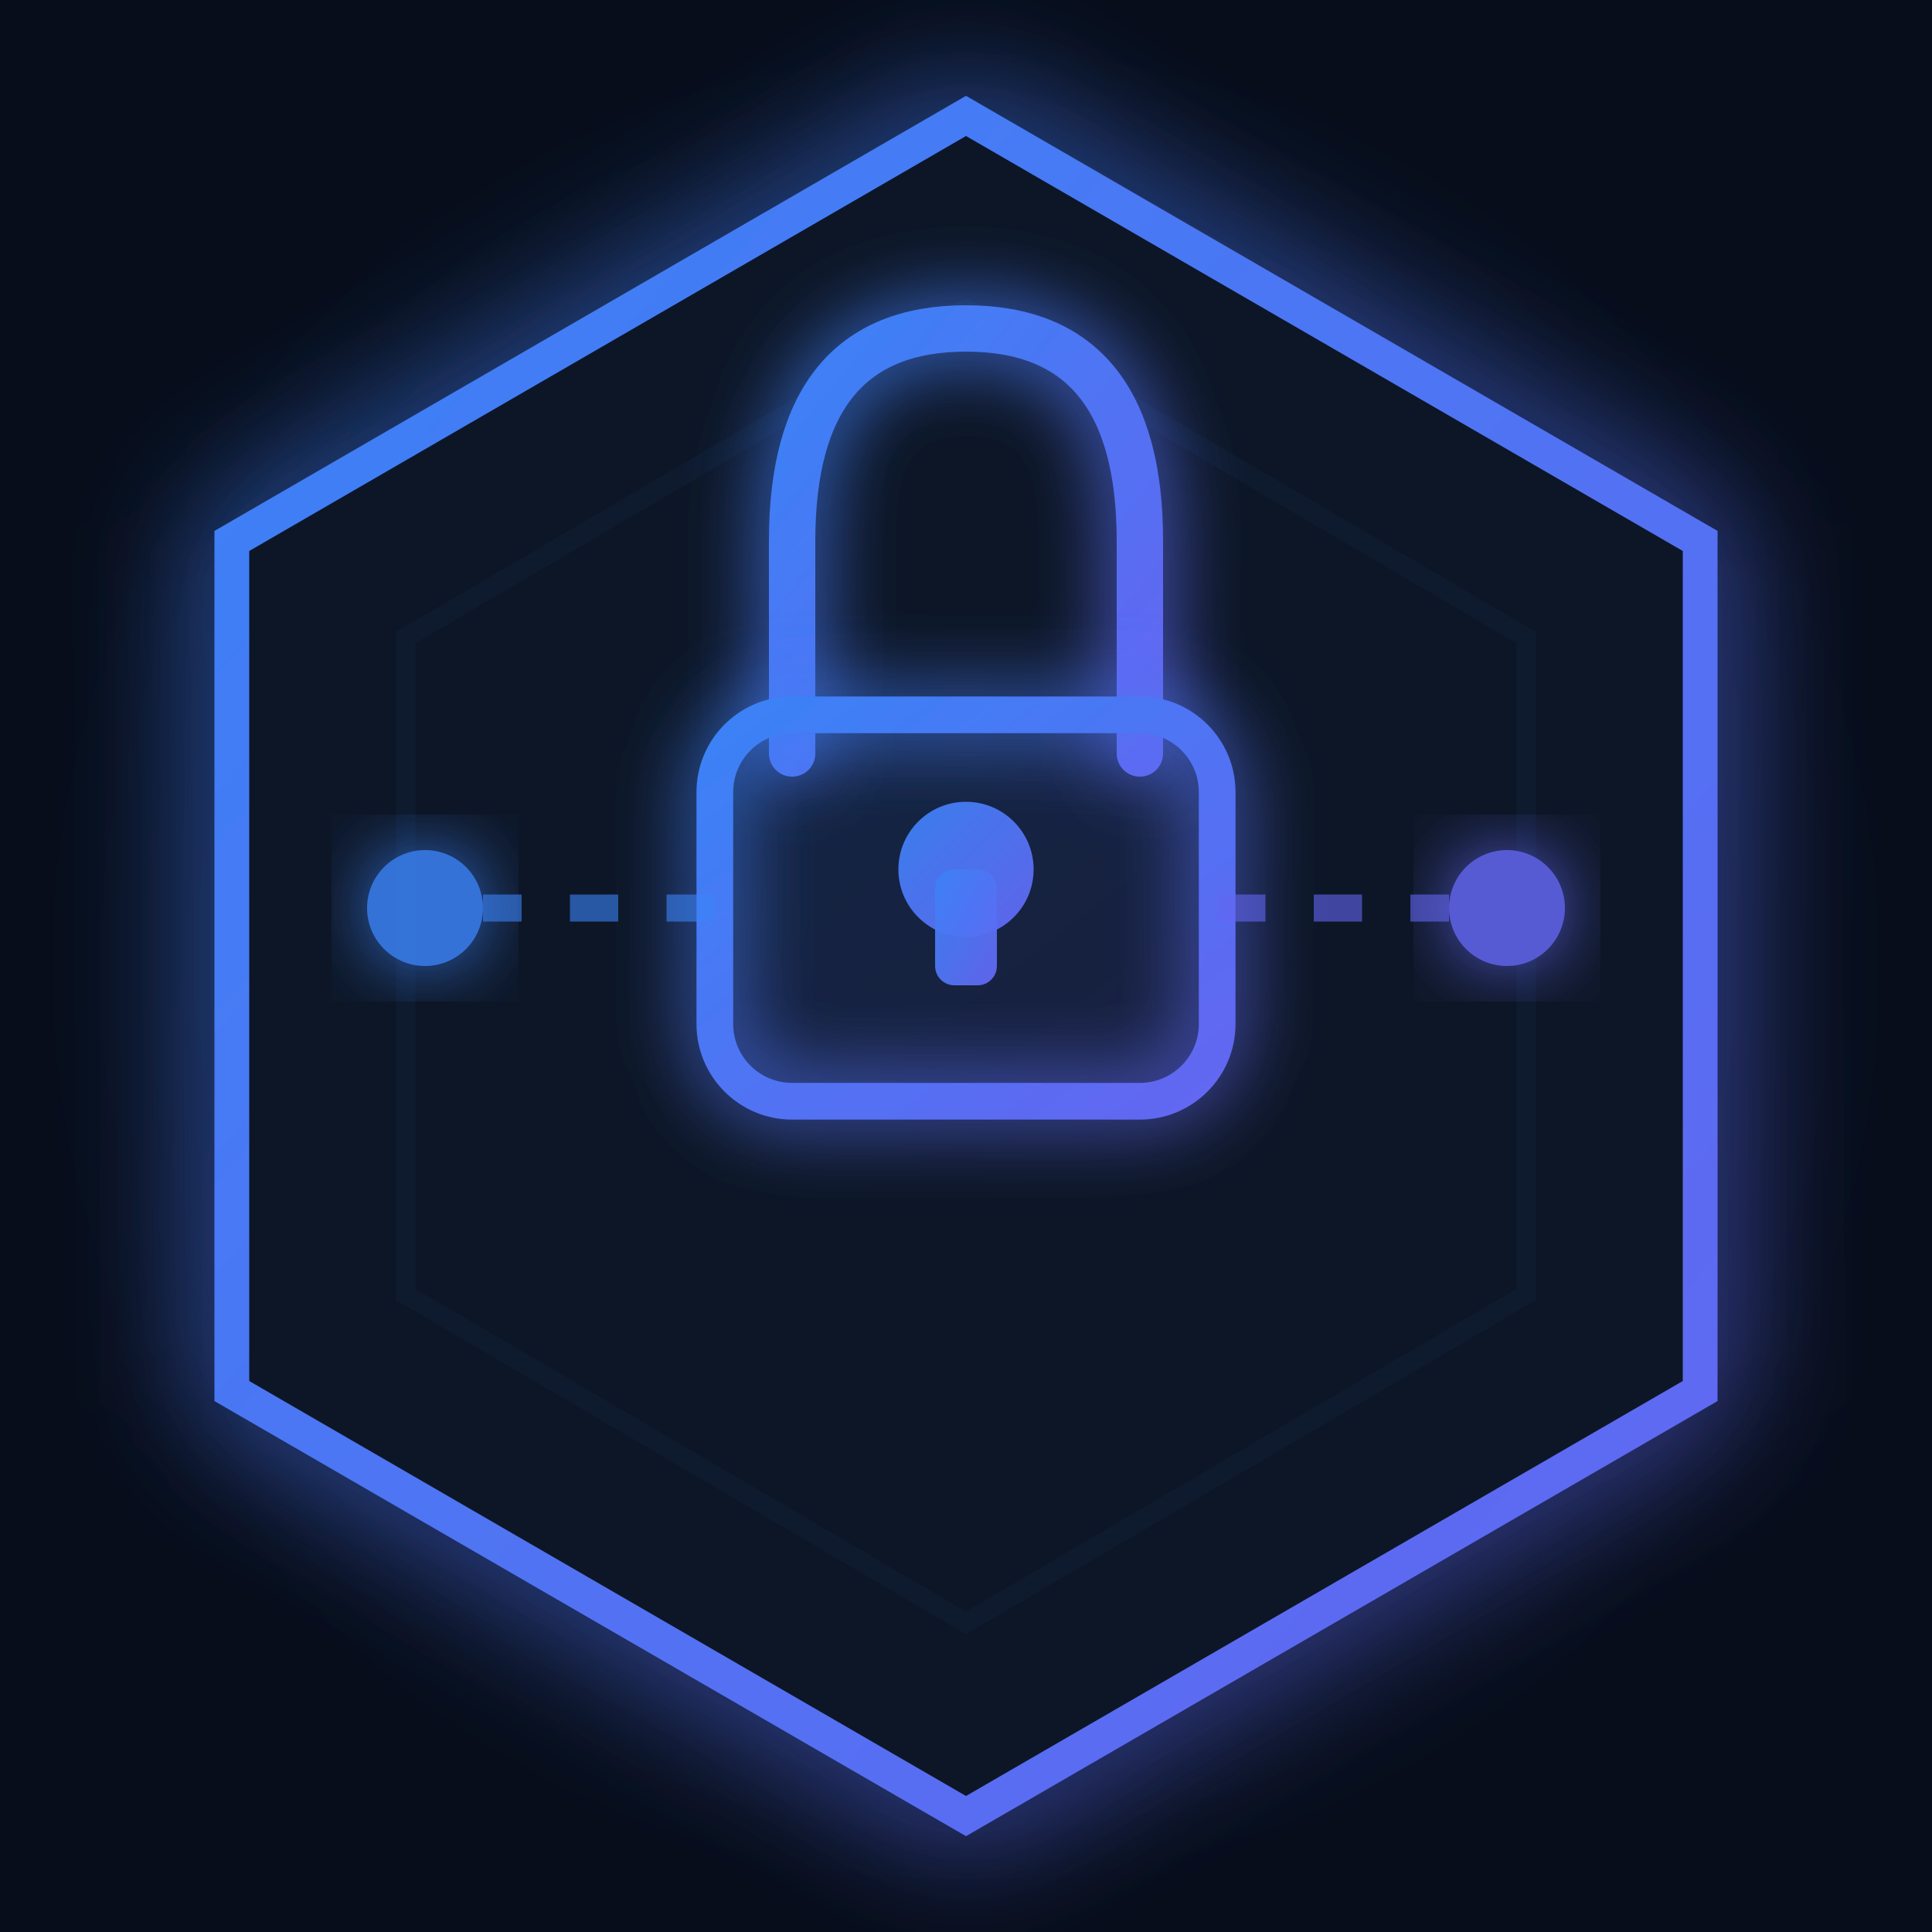
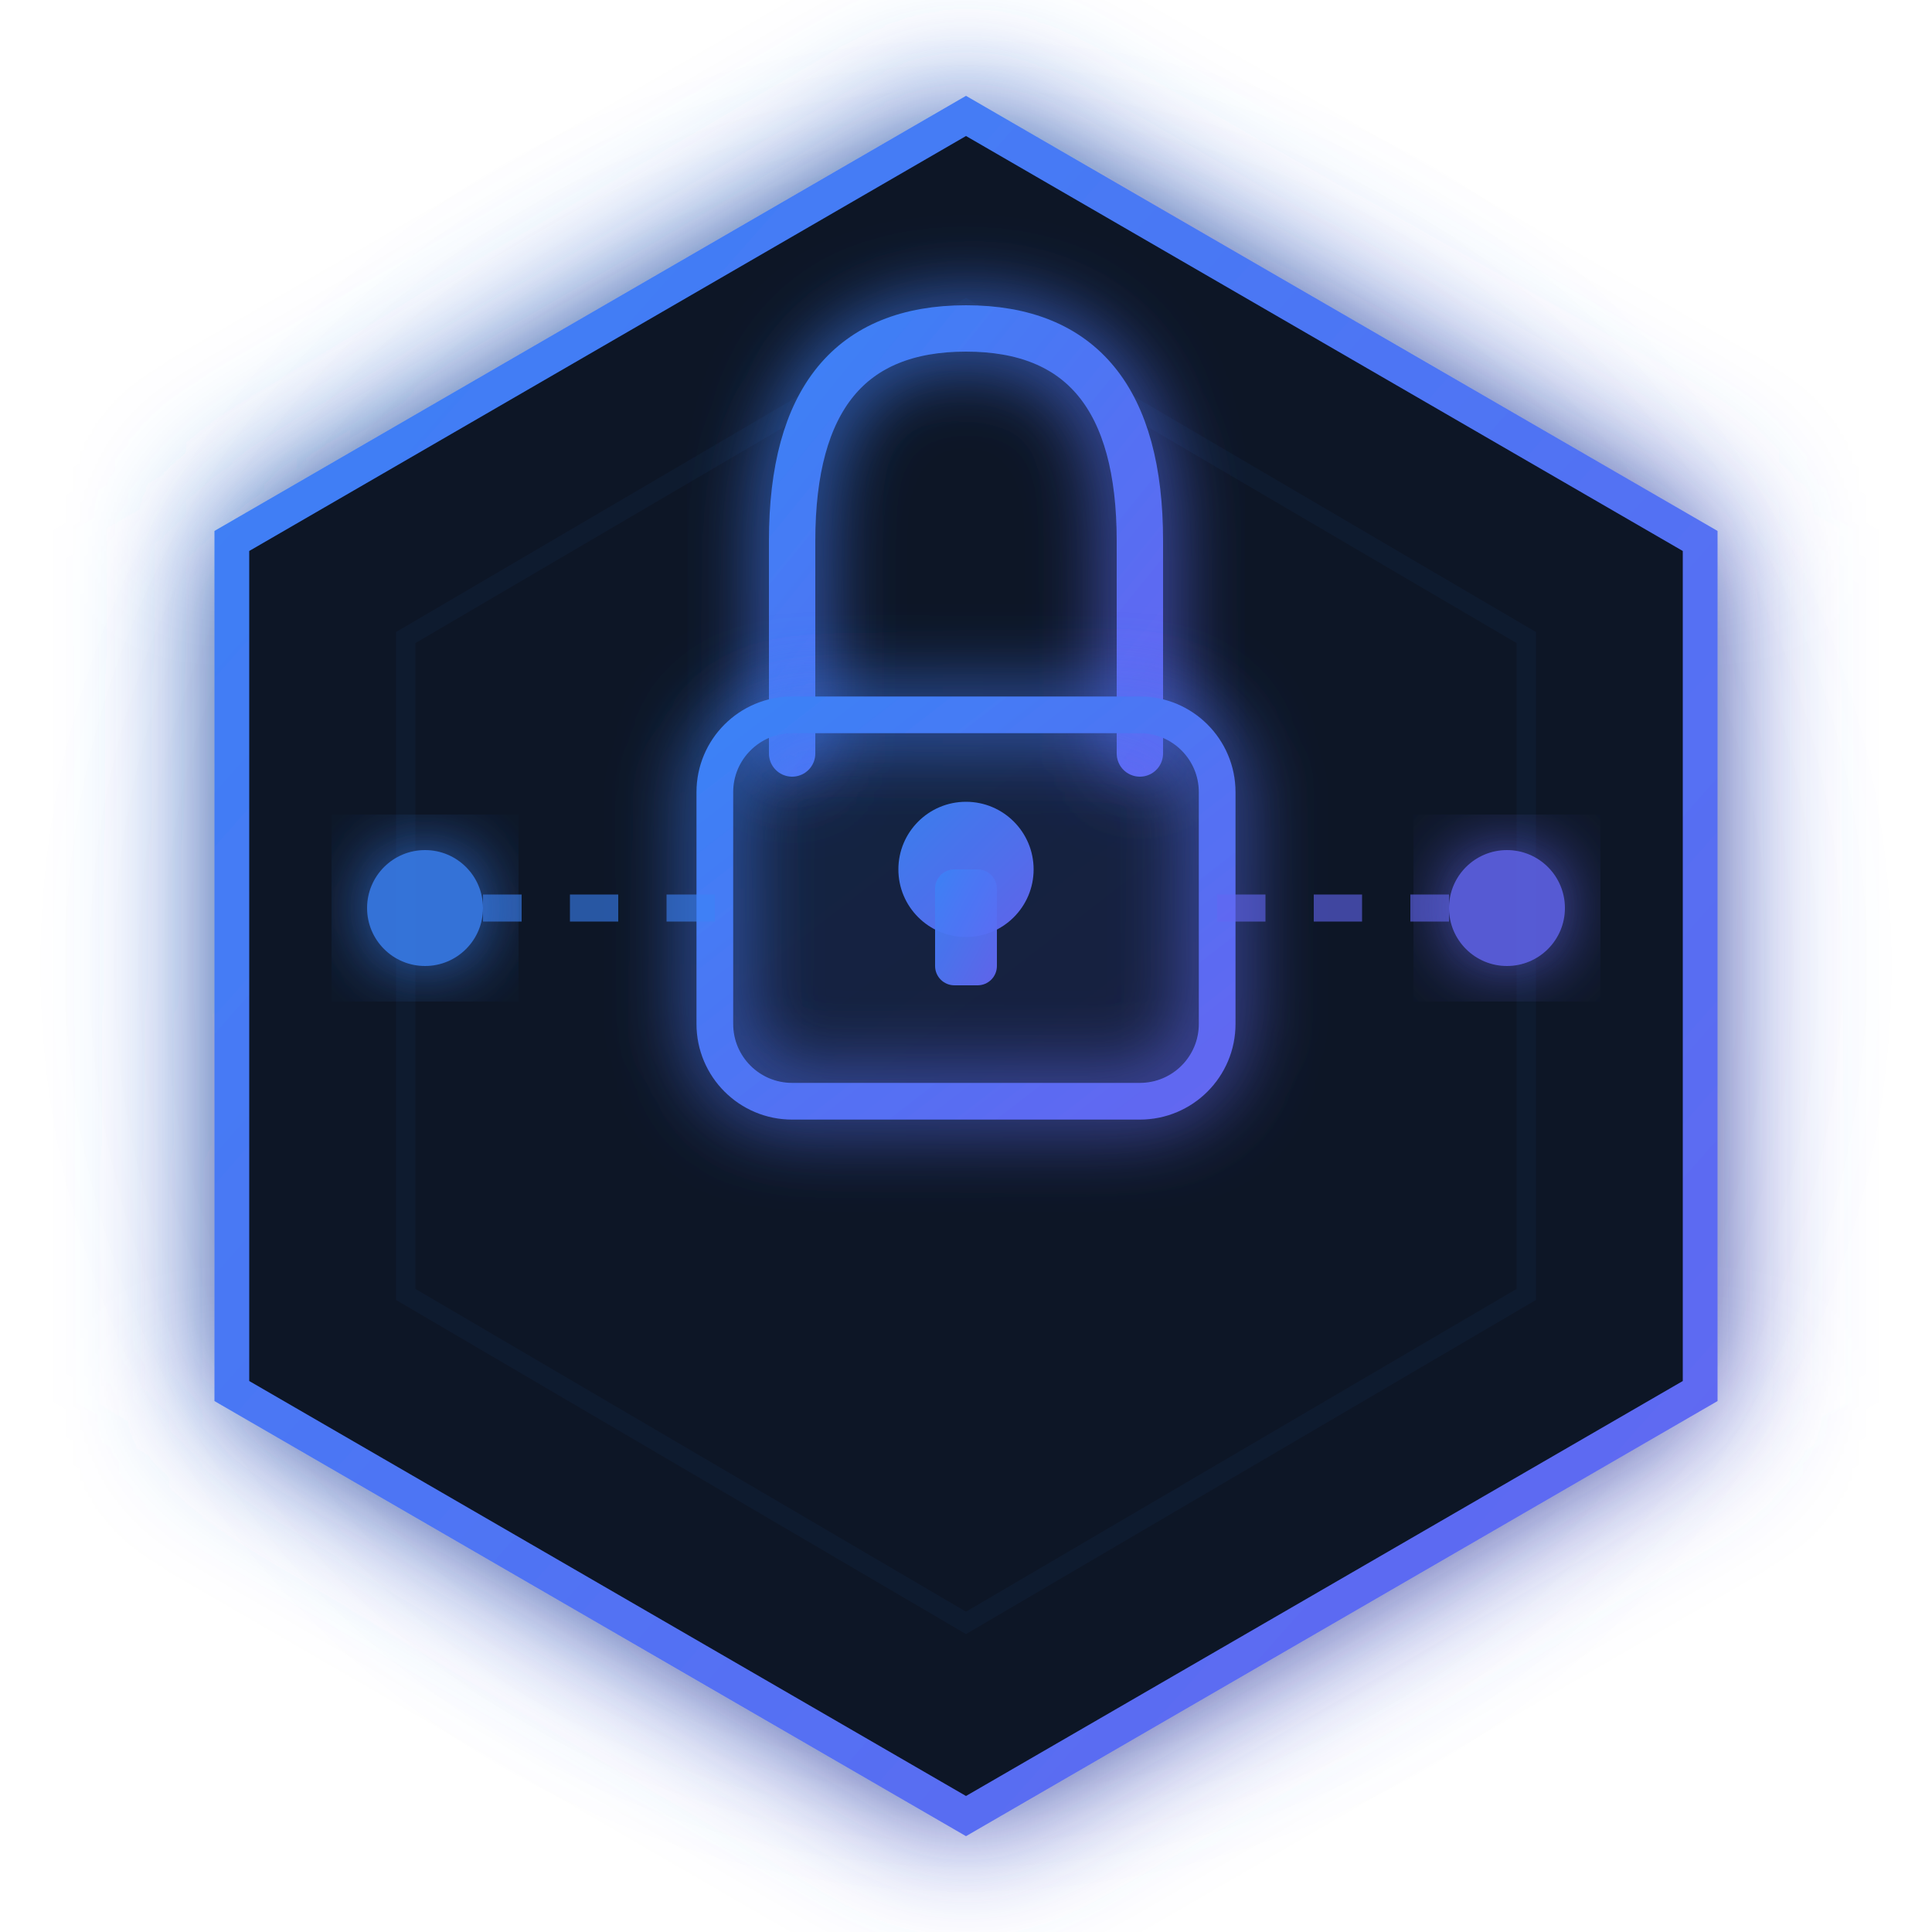
<svg xmlns="http://www.w3.org/2000/svg" viewBox="0 0 100 100">
  <defs>
    <linearGradient id="g_blue" x1="0%" y1="0%" x2="100%" y2="100%">
      <stop offset="0%" stop-color="#3b82f6" />
      <stop offset="100%" stop-color="#6366f1" />
    </linearGradient>
    <filter id="glow" x="-40%" y="-40%" width="180%" height="180%">
      <feGaussianBlur stdDeviation="3.5" result="blur" />
      <feMerge>
        <feMergeNode in="blur" />
        <feMergeNode in="SourceGraphic" />
      </feMerge>
    </filter>
    <filter id="glow_sm" x="-30%" y="-30%" width="160%" height="160%">
      <feGaussianBlur stdDeviation="2" result="blur" />
      <feMerge>
        <feMergeNode in="blur" />
        <feMergeNode in="SourceGraphic" />
      </feMerge>
    </filter>
    <radialGradient id="bg_glow" cx="50%" cy="50%">
      <stop offset="0%" stop-color="#3b82f6" stop-opacity="0.15" />
      <stop offset="100%" stop-color="#3b82f6" stop-opacity="0" />
    </radialGradient>
  </defs>
-   <rect width="100" height="100" fill="#070d1a" />
  <ellipse cx="50" cy="50" rx="48" ry="48" fill="url(#bg_glow)" />
  <g transform="translate(50,50)">
    <polygon points="0,-44 38,-22 38,22 0,44 -38,22 -38,-22" fill="#0d1525" stroke="url(#g_blue)" stroke-width="1.8" filter="url(#glow)" />
    <polygon points="0,-34 29,-17 29,17 0,34 -29,17 -29,-17" fill="none" stroke="#3b82f10c" stroke-width="1" />
    <path d="M -9,-11 L -9,-22 Q -9,-33 0,-33 Q 9,-33 9,-22 L 9,-11" fill="none" stroke="url(#g_blue)" stroke-width="2.4" stroke-linecap="round" filter="url(#glow_sm)" />
    <rect x="-13" y="-13" width="26" height="20" rx="4" fill="url(#g_blue)" opacity="0.13" />
    <rect x="-13" y="-13" width="26" height="20" rx="4" fill="none" stroke="url(#g_blue)" stroke-width="1.9" filter="url(#glow_sm)" />
    <circle cx="0" cy="-5" r="3.5" fill="url(#g_blue)" opacity="0.95" />
    <rect x="-1.6" y="-5" width="3.2" height="6" rx="1" fill="url(#g_blue)" opacity="0.95" />
    <line x1="-13" y1="-3" x2="-25" y2="-3" stroke="#3b82f6" stroke-width="1.4" stroke-dasharray="2.5,2.5" opacity="0.6" />
    <circle cx="-28" cy="-3" r="3" fill="#3b82f6" opacity="0.85" filter="url(#glow_sm)" />
    <line x1="13" y1="-3" x2="25" y2="-3" stroke="#6366f1" stroke-width="1.4" stroke-dasharray="2.5,2.5" opacity="0.6" />
    <circle cx="28" cy="-3" r="3" fill="#6366f1" opacity="0.85" filter="url(#glow_sm)" />
  </g>
</svg>
